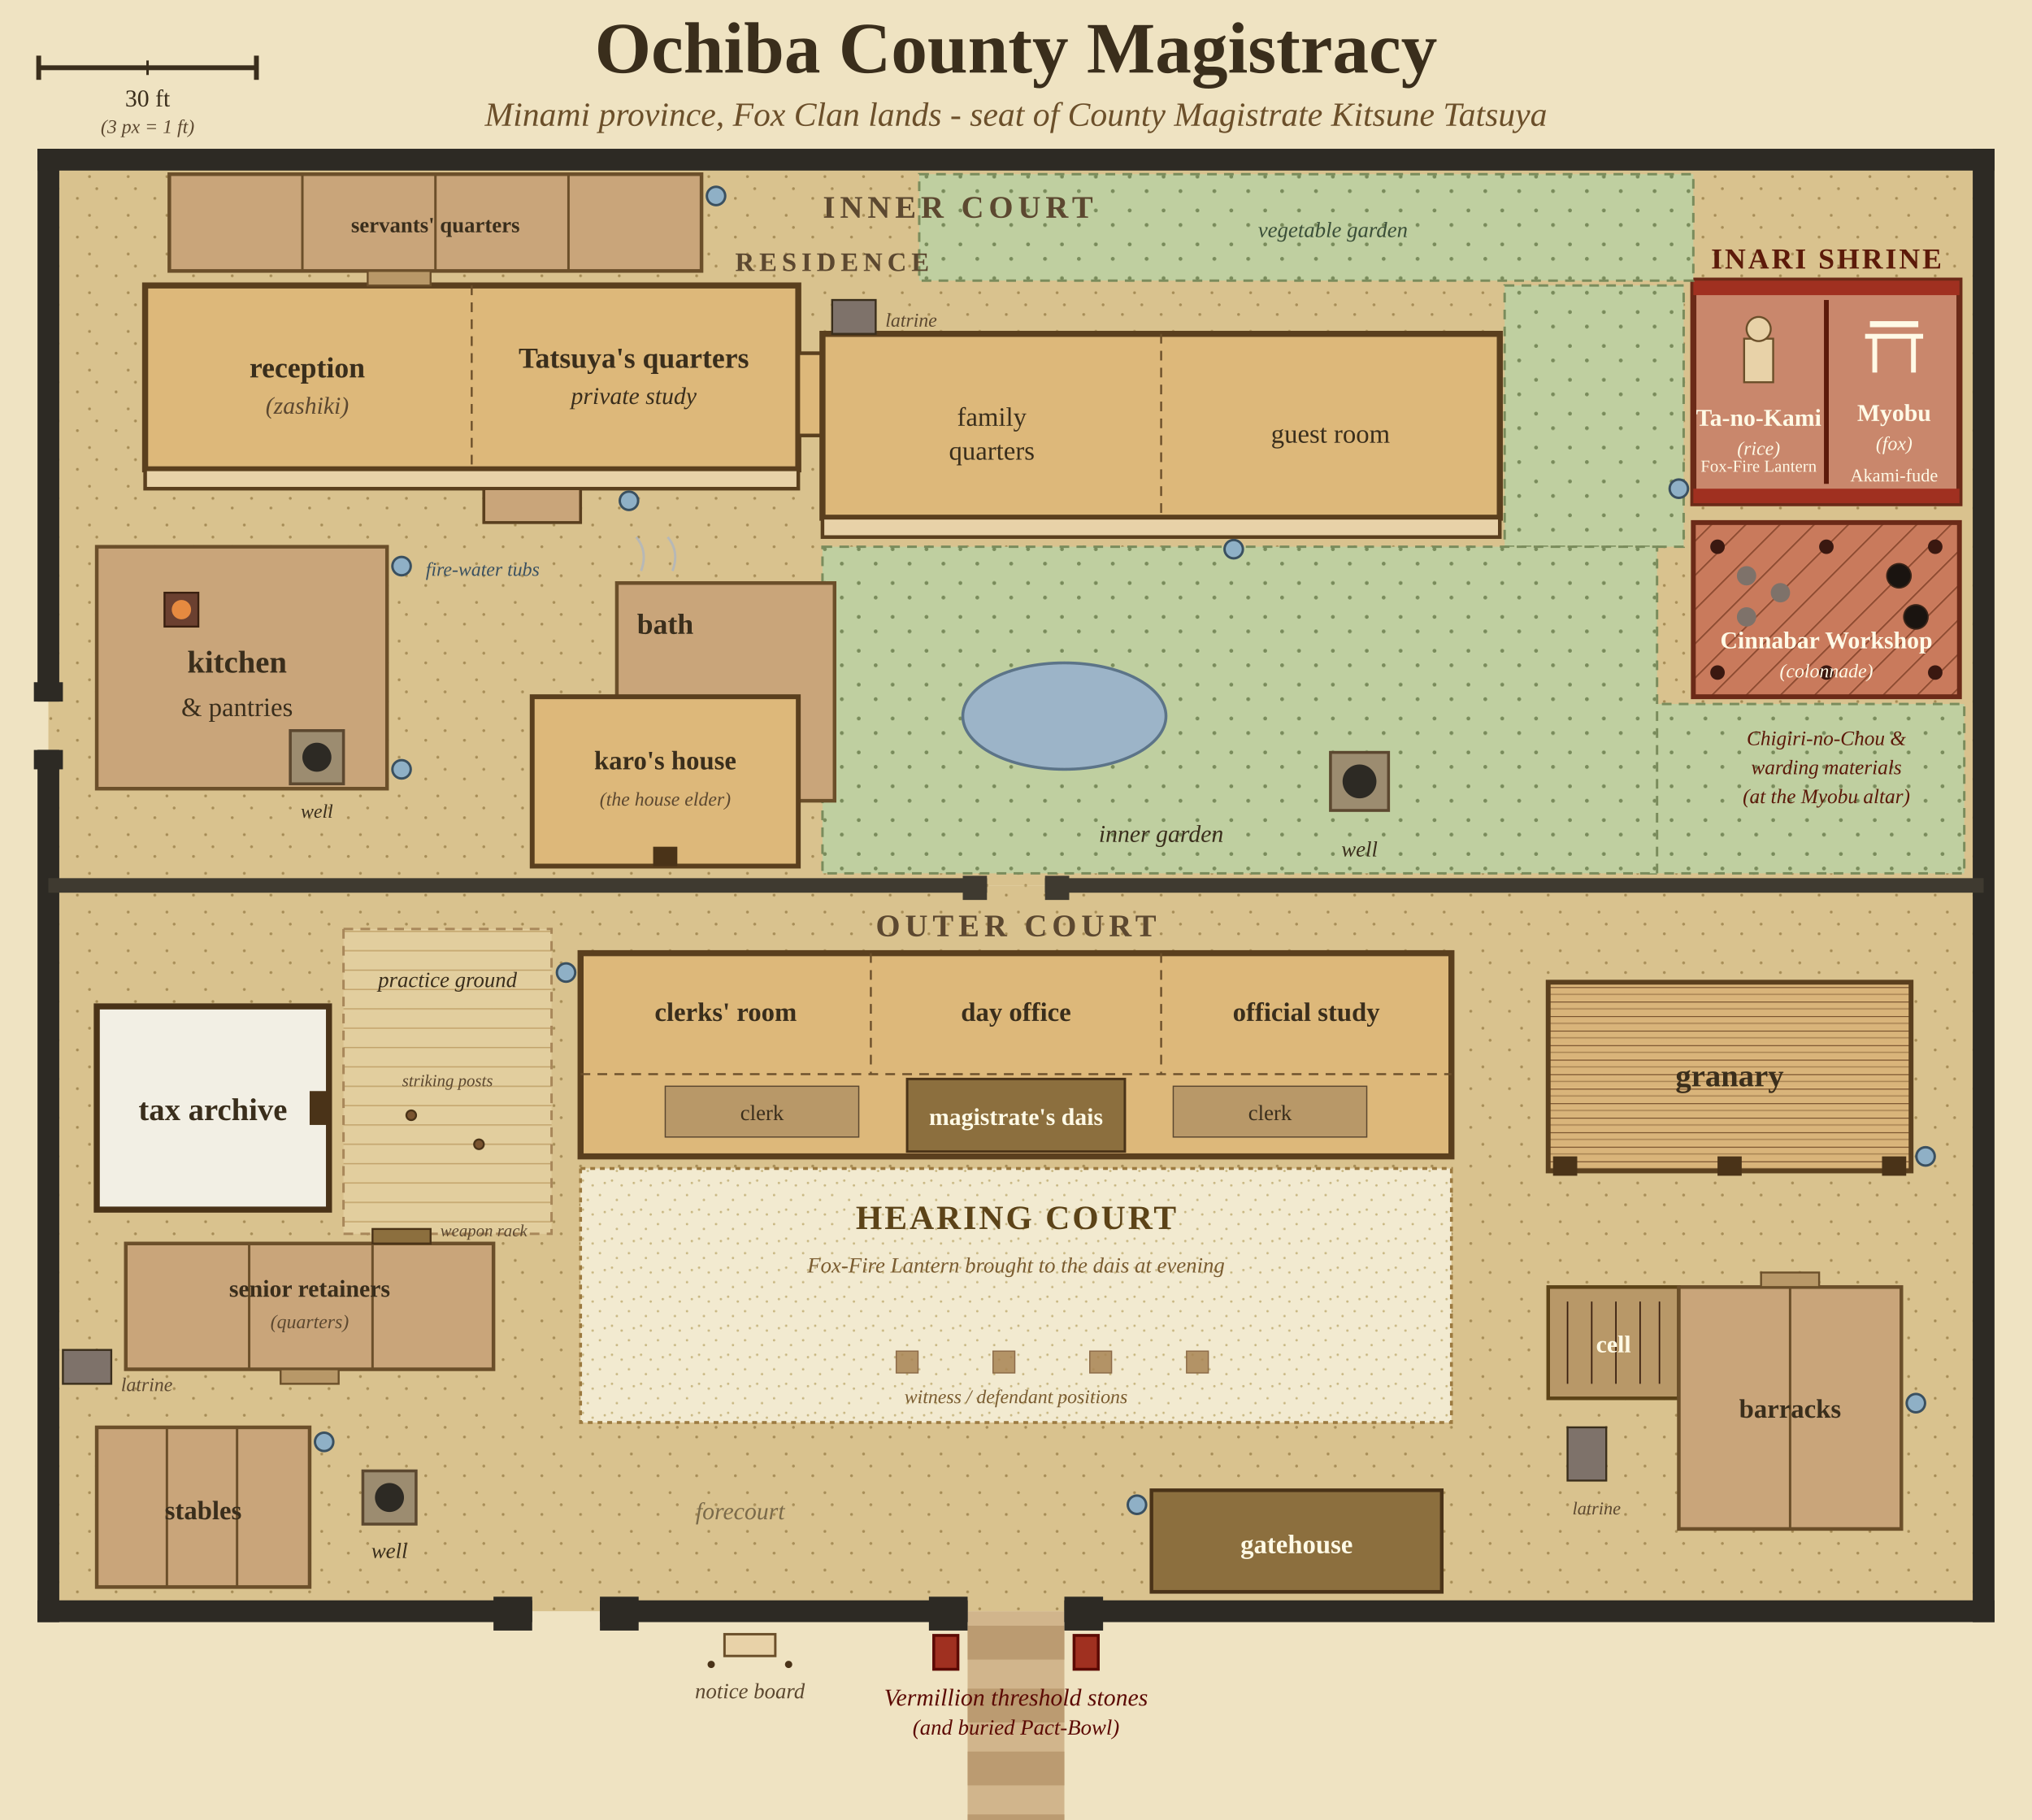
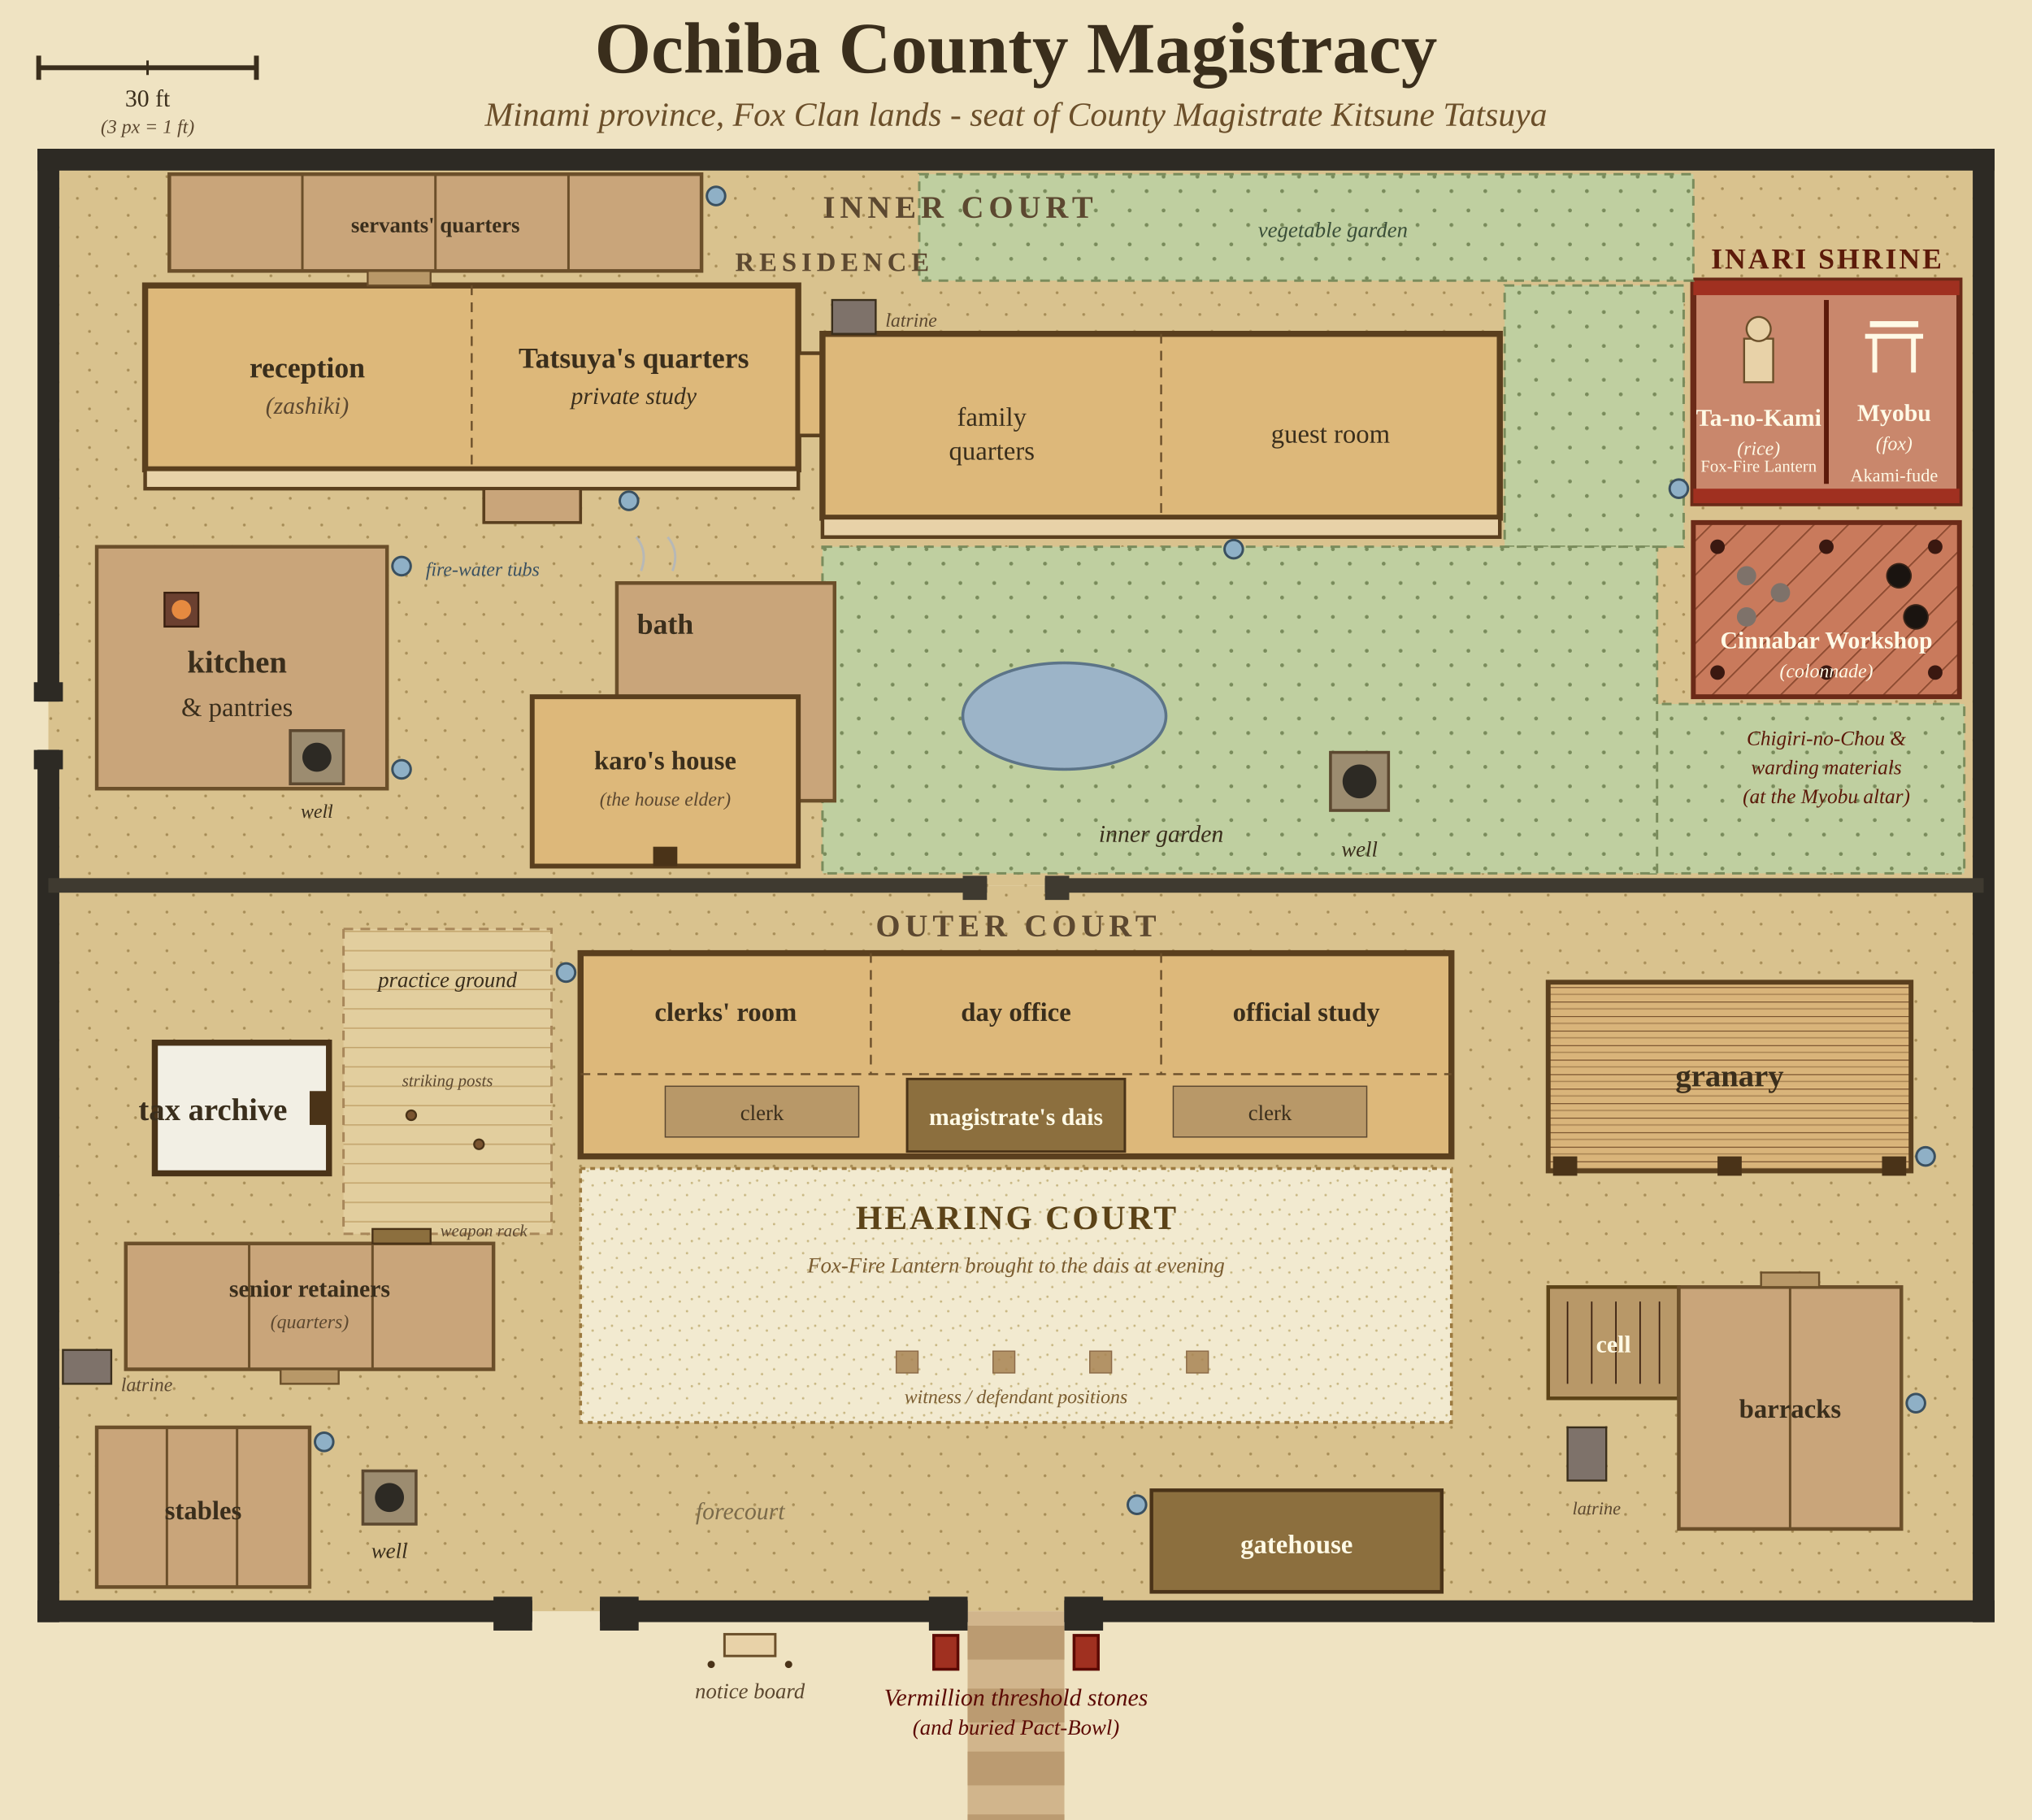
<svg xmlns="http://www.w3.org/2000/svg" viewBox="180 84 840 752" font-family="Georgia, 'Times New Roman', serif">
  <defs>
    <pattern id="colonnade-hatch" patternUnits="userSpaceOnUse" width="10" height="10" patternTransform="rotate(45)">
      <rect width="10" height="10" fill="#C97A5C" />
      <line x1="0" y1="0" x2="0" y2="10" stroke="#8C4A30" stroke-width="1.2" />
    </pattern>
    <pattern id="garden-stipple" patternUnits="userSpaceOnUse" width="14" height="14">
      <rect width="14" height="14" fill="#BFCFA0" />
      <circle cx="3" cy="3" r="0.8" fill="#7A8C5C" />
      <circle cx="10" cy="9" r="0.8" fill="#7A8C5C" />
    </pattern>
    <pattern id="court-earth" patternUnits="userSpaceOnUse" width="16" height="16">
      <rect width="16" height="16" fill="#D9C28E" />
      <circle cx="4" cy="6" r="0.6" fill="#A88E58" />
      <circle cx="12" cy="2" r="0.6" fill="#A88E58" />
      <circle cx="9" cy="13" r="0.6" fill="#A88E58" />
    </pattern>
    <pattern id="keiko-earth" patternUnits="userSpaceOnUse" width="16" height="16">
      <rect width="16" height="16" fill="#E2CE9E" />
      <line x1="0" y1="5" x2="16" y2="5" stroke="#C2A46C" stroke-width="0.5" />
      <line x1="0" y1="13" x2="16" y2="13" stroke="#C2A46C" stroke-width="0.5" />
    </pattern>
    <pattern id="oshirasu-sand" patternUnits="userSpaceOnUse" width="12" height="12">
      <rect width="12" height="12" fill="#F2EAD0" />
      <circle cx="3" cy="4" r="0.5" fill="#C9B884" />
      <circle cx="8" cy="2" r="0.5" fill="#C9B884" />
      <circle cx="10" cy="9" r="0.5" fill="#C9B884" />
      <circle cx="5" cy="10" r="0.5" fill="#C9B884" />
      <circle cx="1" cy="8" r="0.5" fill="#C9B884" />
    </pattern>
    <pattern id="granary-slats" patternUnits="userSpaceOnUse" width="14" height="6">
      <rect width="14" height="6" fill="#D9B47A" />
      <line x1="0" y1="0" x2="14" y2="0" stroke="#7A5430" stroke-width="0.8" />
      <line x1="0" y1="3" x2="14" y2="3" stroke="#A88454" stroke-width="0.5" />
    </pattern>
  </defs>
  <rect x="0" y="0" width="1200" height="900" fill="#EFE3C2" data-kind="-" />
  <g data-kind="road">
    <path d="M 600 900 L 600 750" stroke="#B89060" stroke-width="40" stroke-linecap="butt" opacity="0.55" />
    <path d="M 600 900 L 600 750" stroke="#9C7448" stroke-width="40" stroke-dasharray="14 12" fill="none" opacity="0.4" />
  </g>
  <text x="600" y="114" text-anchor="middle" font-size="30" font-weight="bold" fill="#3A2E1C" data-kind="-">Ochiba County Magistracy</text>
  <text x="600" y="136" text-anchor="middle" font-size="14" font-style="italic" fill="#6B4F2A" data-kind="-">Minami province, Fox Clan lands - seat of County Magistrate Kitsune Tatsuya</text>
  <g data-kind="-">
    <g stroke="#3A2E1C">
      <line x1="196" y1="112" x2="286" y2="112" stroke-width="2" />
      <line x1="196" y1="107" x2="196" y2="117" stroke-width="2" />
      <line x1="286" y1="107" x2="286" y2="117" stroke-width="2" />
      <line x1="241" y1="109" x2="241" y2="115" stroke-width="1" />
    </g>
    <text x="241" y="128" text-anchor="middle" font-size="10" fill="#3A2E1C">30 ft</text>
    <text x="241" y="139" text-anchor="middle" font-size="8" font-style="italic" fill="#5C4830">(3 px = 1 ft)</text>
  </g>
  <rect x="200" y="150" width="800" height="300" fill="url(#court-earth)" id="precinct" data-kind="inner court" />
  <rect x="200" y="450" width="800" height="300" fill="url(#court-earth)" id="precinct" data-kind="outer court" />
  <g stroke="#2D2A24" stroke-width="9" fill="none" stroke-linecap="square" data-kind="compound wall">
    <line x1="200" y1="150" x2="1000" y2="150" />
    <line x1="200" y1="150" x2="200" y2="369.5" />
    <line x1="200" y1="398.5" x2="200" y2="750" />
    <line x1="1000" y1="150" x2="1000" y2="750" />
    <line x1="200" y1="750" x2="395.5" y2="750" />
    <line x1="432.5" y1="750" x2="575.5" y2="750" />
    <line x1="624.5" y1="750" x2="1000" y2="750" />
  </g>
  <g fill="#2D2A24" data-kind="main gate">
    <rect x="564" y="744" width="16" height="14" />
    <rect x="620" y="744" width="16" height="14" />
  </g>
  <g fill="#2D2A24" data-kind="side gate">
    <rect x="194" y="366" width="12" height="8" />
    <rect x="194" y="394" width="12" height="8" />
  </g>
  <g fill="#2D2A24" data-kind="side gate">
    <rect x="384" y="744" width="16" height="14" />
    <rect x="428" y="744" width="16" height="14" />
  </g>
  <g data-kind="threshold stones">
    <rect x="566" y="760" width="10" height="14" fill="#A03020" stroke="#5C0A04" stroke-width="1.2" />
    <rect x="624" y="760" width="10" height="14" fill="#A03020" stroke="#5C0A04" stroke-width="1.2" />
    <text x="600" y="789" text-anchor="middle" font-size="10" fill="#5C0A04" font-style="italic">Vermillion threshold stones</text>
    <text x="600" y="801" text-anchor="middle" font-size="9" fill="#5C0A04" font-style="italic">(and buried Pact-Bowl)</text>
  </g>
  <g data-kind="notice board">
    <rect x="479.5" y="759.5" width="21" height="9" fill="#E8D2A8" stroke="#6B4F2A" stroke-width="1" />
    <circle cx="474" cy="772" r="1.5" fill="#4A3318" />
    <circle cx="506" cy="772" r="1.5" fill="#4A3318" />
    <text x="490" y="786" text-anchor="middle" font-size="9" font-style="italic" fill="#5C4830">notice board</text>
  </g>
  <g stroke="#3F3A30" stroke-width="6" fill="none" stroke-dasharray="0" data-kind="court divider">
    <line x1="200" y1="450" x2="588" y2="450" />
    <line x1="612" y1="450" x2="1000" y2="450" />
  </g>
  <g fill="#3F3A30" data-kind="court divider">
    <rect x="578" y="446" width="10" height="10" />
    <rect x="612" y="446" width="10" height="10" />
  </g>
  <text x="600" y="471" text-anchor="middle" font-size="13" font-weight="bold" fill="#5C4830" letter-spacing="2" data-kind="outer court">OUTER COURT</text>
  <text x="486" y="712" text-anchor="middle" font-size="10" font-style="italic" fill="#7A6A4A" data-kind="outer court">forecourt</text>
  <g data-kind="stables">
    <rect x="220" y="674" width="88" height="66" fill="#C9A57A" stroke="#6B4F2A" stroke-width="1.5" />
    <line x1="249" y1="674" x2="249" y2="740" stroke="#6B4F2A" stroke-width="1" />
    <line x1="278" y1="674" x2="278" y2="740" stroke="#6B4F2A" stroke-width="1" />
    <text x="264" y="712" text-anchor="middle" font-size="11" font-weight="bold" fill="#3A2E1C">stables</text>
  </g>
  <g data-kind="tax archive">
-     <rect x="220" y="500" width="96" height="84" fill="#F2EFE4" stroke="#4A3318" stroke-width="2.5" />
+     <rect x="244" y="515" width="72" height="54" fill="#F2EFE4" stroke="#4A3318" stroke-width="2.5" />
    <rect x="308" y="535" width="8" height="14" fill="#4A3318" />
    <text x="268" y="547" text-anchor="middle" font-size="13" font-weight="bold" fill="#3A2E1C">tax archive</text>
  </g>
  <g data-kind="office hall">
    <rect x="420" y="478" width="360" height="84" fill="#DDB87A" stroke="#5A3F1E" stroke-width="2.5" />
    <line x1="420" y1="528" x2="780" y2="528" stroke="#6B4F2A" stroke-width="0.8" stroke-dasharray="4 3" />
    <line x1="540" y1="478" x2="540" y2="528" stroke="#6B4F2A" stroke-width="0.8" stroke-dasharray="4 3" />
    <line x1="660" y1="478" x2="660" y2="528" stroke="#6B4F2A" stroke-width="0.8" stroke-dasharray="4 3" />
    <text x="480" y="506" text-anchor="middle" font-size="11" font-weight="bold" fill="#3A2E1C" data-kind="clerks' room">clerks' room</text>
    <text x="600" y="506" text-anchor="middle" font-size="11" font-weight="bold" fill="#3A2E1C">day office</text>
    <text x="720" y="506" text-anchor="middle" font-size="11" font-weight="bold" fill="#3A2E1C">official study</text>
    <rect x="555" y="530" width="90" height="30" fill="#8C6F3E" stroke="#4A3318" stroke-width="1" data-kind="magistrate's dais" />
    <text x="600" y="549" text-anchor="middle" font-size="10" fill="#FFFAE6" font-weight="bold" data-kind="magistrate's dais">magistrate's dais</text>
    <rect x="455" y="533" width="80" height="21" fill="#B89868" stroke="#5C4830" stroke-width="0.5" />
    <text x="495" y="547" text-anchor="middle" font-size="9" fill="#3A2E1C">clerk</text>
    <rect x="665" y="533" width="80" height="21" fill="#B89868" stroke="#5C4830" stroke-width="0.5" />
    <text x="705" y="547" text-anchor="middle" font-size="9" fill="#3A2E1C">clerk</text>
  </g>
  <g data-kind="hearing court">
    <rect x="420" y="567" width="360" height="105" fill="url(#oshirasu-sand)" stroke="#9C7A40" stroke-width="1.2" stroke-dasharray="2 2" />
    <text x="600" y="592" text-anchor="middle" font-size="14" font-weight="bold" fill="#5C4318" letter-spacing="1">HEARING COURT</text>
    <text x="600" y="610" text-anchor="middle" font-size="9" font-style="italic" fill="#7A5C30" data-kind="fox-fire lantern">Fox-Fire Lantern brought to the dais at evening</text>
    <g fill="#A88454" stroke="#7A5430" stroke-width="0.5" opacity="0.85">
      <rect x="550.5" y="642.5" width="9" height="9" />
      <rect x="590.5" y="642.5" width="9" height="9" />
      <rect x="630.5" y="642.5" width="9" height="9" />
      <rect x="670.5" y="642.5" width="9" height="9" />
    </g>
    <text x="600" y="664" text-anchor="middle" font-size="8" font-style="italic" fill="#7A5C30">witness / defendant positions</text>
  </g>
  <g data-kind="granary">
    <rect x="820" y="490" width="150" height="78" fill="url(#granary-slats)" stroke="#5A3F1E" stroke-width="2" />
    <rect x="822" y="562" width="10" height="8" fill="#4A3318" />
    <rect x="890" y="562" width="10" height="8" fill="#4A3318" />
    <rect x="958" y="562" width="10" height="8" fill="#4A3318" />
    <text x="895" y="533" text-anchor="middle" font-size="13" font-weight="bold" fill="#3A2E1C">granary</text>
  </g>
  <g data-kind="cell">
    <rect x="820" y="616" width="54" height="46" fill="#B89868" stroke="#5C4318" stroke-width="1.5" />
    <line x1="828" y1="622" x2="828" y2="656" stroke="#3A2010" stroke-width="0.6" />
    <line x1="838" y1="622" x2="838" y2="656" stroke="#3A2010" stroke-width="0.6" />
    <line x1="848" y1="622" x2="848" y2="656" stroke="#3A2010" stroke-width="0.6" />
    <line x1="858" y1="622" x2="858" y2="656" stroke="#3A2010" stroke-width="0.6" />
    <line x1="866" y1="622" x2="866" y2="656" stroke="#3A2010" stroke-width="0.6" />
    <text x="847" y="643" text-anchor="middle" font-size="10" font-weight="bold" fill="#FFFAE6">cell</text>
  </g>
  <g data-kind="barracks">
    <rect x="874" y="616" width="92" height="100" fill="#C9A57A" stroke="#6B4F2A" stroke-width="1.5" />
    <line x1="920" y1="616" x2="920" y2="716" stroke="#6B4F2A" stroke-width="1" />
    <rect x="908" y="610" width="24" height="6" fill="#B89868" stroke="#6B4F2A" stroke-width="0.8" />
    <text x="920" y="670" text-anchor="middle" font-size="11" font-weight="bold" fill="#3A2E1C">barracks</text>
  </g>
  <g data-kind="latrine">
    <rect x="828" y="674" width="16" height="22" fill="#7E726A" stroke="#3A2E1C" stroke-width="0.8" />
    <text x="840" y="710" text-anchor="middle" font-size="7.5" font-style="italic" fill="#5C4830">latrine</text>
  </g>
  <g data-kind="latrine">
    <rect x="206" y="642" width="20" height="14" fill="#7E726A" stroke="#3A2E1C" stroke-width="0.8" />
    <text x="230" y="659" font-size="8" font-style="italic" fill="#5C4830">latrine</text>
  </g>
  <g data-kind="well">
    <rect x="330" y="692" width="22" height="22" fill="#9C8C70" stroke="#5C4830" stroke-width="1.2" />
    <circle cx="341" cy="703" r="6" fill="#2D2A24" />
    <text x="341" y="728" text-anchor="middle" font-size="9" font-style="italic" fill="#3A2E1C">well</text>
  </g>
  <g data-kind="retainers' quarters">
    <rect x="232" y="598" width="152" height="52" fill="#C9A57A" stroke="#6B4F2A" stroke-width="1.5" />
    <line x1="283" y1="598" x2="283" y2="650" stroke="#6B4F2A" stroke-width="1" />
    <line x1="334" y1="598" x2="334" y2="650" stroke="#6B4F2A" stroke-width="1" />
    <rect x="296" y="650" width="24" height="6" fill="#B89868" stroke="#6B4F2A" stroke-width="0.8" />
    <text x="308" y="620" text-anchor="middle" font-size="10" font-weight="bold" fill="#3A2E1C">senior retainers</text>
    <text x="308" y="633" text-anchor="middle" font-size="8" font-style="italic" fill="#5C4830">(quarters)</text>
  </g>
  <g data-kind="practice ground">
    <rect x="322" y="468" width="86" height="126" fill="url(#keiko-earth)" stroke="#A8875A" stroke-width="1" stroke-dasharray="4 3" />
    <text x="365" y="492" text-anchor="middle" font-size="9" font-style="italic" fill="#3A2E1C">practice ground</text>
    <text x="365" y="533" text-anchor="middle" font-size="7" font-style="italic" fill="#5C4830">striking posts</text>
    <circle cx="350" cy="545" r="2" fill="#7A5430" stroke="#4A3318" stroke-width="0.8" />
    <circle cx="378" cy="557" r="2" fill="#7A5430" stroke="#4A3318" stroke-width="0.8" />
    <rect x="334" y="592" width="24" height="6" fill="#8C6F3E" stroke="#4A3318" stroke-width="0.8" />
    <text x="362" y="595" text-anchor="start" font-size="7" font-style="italic" fill="#5C4830">weapon rack</text>
  </g>
  <g data-kind="gatehouse">
    <rect x="656" y="700" width="120" height="42" fill="#8C6F3E" stroke="#4A3318" stroke-width="1.5" />
    <text x="716" y="726" text-anchor="middle" font-size="11" font-weight="bold" fill="#FFFAE6">gatehouse</text>
  </g>
  <g data-kind="residence">
    <rect x="240" y="202" width="270" height="76" fill="#DDB87A" stroke="#5A3F1E" stroke-width="2.5" />
    <rect x="240" y="278" width="270" height="8" fill="#E8D2A8" stroke="#5A3F1E" stroke-width="1.5" />
    <line x1="375" y1="202" x2="375" y2="278" stroke="#6B4F2A" stroke-width="0.8" stroke-dasharray="4 3" />
    <text x="307" y="240" text-anchor="middle" font-size="12" font-weight="bold" fill="#3A2E1C">reception</text>
    <text x="307" y="255" text-anchor="middle" font-size="10" font-style="italic" fill="#5C4830">(zashiki)</text>
    <text x="442" y="236" text-anchor="middle" font-size="12" font-weight="bold" fill="#3A2E1C">Tatsuya's quarters</text>
    <text x="442" y="251" text-anchor="middle" font-size="10" font-style="italic" fill="#3A2E1C">private study</text>
    <rect x="510" y="230" width="10" height="34" fill="#DDB87A" stroke="#5A3F1E" stroke-width="1.5" />
    <rect x="520" y="222" width="280" height="76" fill="#DDB87A" stroke="#5A3F1E" stroke-width="2.5" />
    <rect x="520" y="298" width="280" height="8" fill="#E8D2A8" stroke="#5A3F1E" stroke-width="1.5" />
    <line x1="660" y1="222" x2="660" y2="298" stroke="#6B4F2A" stroke-width="0.8" stroke-dasharray="4 3" />
    <text x="590" y="260" text-anchor="middle" font-size="11" fill="#3A2E1C">family</text>
    <text x="590" y="274" text-anchor="middle" font-size="11" fill="#3A2E1C">quarters</text>
    <text x="730" y="267" text-anchor="middle" font-size="11" fill="#3A2E1C" data-kind="guest quarters">guest room</text>
  </g>
  <g data-kind="kitchen">
    <rect x="220" y="310" width="120" height="100" fill="#C9A57A" stroke="#6B4F2A" stroke-width="1.5" />
    <rect x="248" y="329" width="14" height="14" fill="#6B4030" stroke="#3A2010" stroke-width="0.8" />
    <circle cx="255" cy="336" r="4" fill="#E68A40" />
    <text x="278" y="362" text-anchor="middle" font-size="13" font-weight="bold" fill="#3A2E1C">kitchen</text>
    <text x="278" y="380" text-anchor="middle" font-size="11" fill="#3A2E1C">&amp; pantries</text>
    <rect x="300" y="386" width="22" height="22" fill="#9C8C70" stroke="#5C4830" stroke-width="1.2" data-kind="well" />
    <circle cx="311" cy="397" r="6" fill="#2D2A24" data-kind="well" />
    <text x="311" y="422" text-anchor="middle" font-size="8" font-style="italic" fill="#3A2E1C" data-kind="well">well</text>
  </g>
  <rect x="802" y="202" width="74" height="108" fill="url(#garden-stipple)" stroke="#7A8C5C" stroke-width="1" stroke-dasharray="4 3" data-kind="garden" />
  <g data-kind="compound shrine">
    <rect x="880" y="200" width="110" height="92" fill="#C9876C" stroke="#6B2A18" stroke-width="2.5" />
    <line x1="935" y1="208" x2="935" y2="284" stroke="#5C1A0A" stroke-width="2" />
    <rect x="880" y="200" width="110" height="6" fill="#A03020" />
    <rect x="880" y="286" width="110" height="6" fill="#A03020" />
    <g transform="translate(907, 226)">
      <rect x="-6" y="-2" width="12" height="18" fill="#E8D2A8" stroke="#6B4F2A" stroke-width="0.8" />
      <circle cx="0" cy="-6" r="5" fill="#E8D2A8" stroke="#6B4F2A" stroke-width="0.8" />
    </g>
    <text x="907" y="260" text-anchor="middle" font-size="10" font-weight="bold" fill="#FFFAE6">Ta-no-Kami</text>
    <text x="907" y="272" text-anchor="middle" font-size="8" font-style="italic" fill="#FFFAE6">(rice)</text>
    <text x="907" y="279" text-anchor="middle" font-size="7" fill="#FFFAE6" data-kind="fox-fire lantern">Fox-Fire Lantern</text>
    <g transform="translate(963, 218)">
      <line x1="-10" y1="0" x2="10" y2="0" stroke="#FFFAE6" stroke-width="2.5" />
      <line x1="-12" y1="5" x2="12" y2="5" stroke="#FFFAE6" stroke-width="2" />
      <line x1="-8" y1="5" x2="-8" y2="20" stroke="#FFFAE6" stroke-width="2" />
      <line x1="8" y1="5" x2="8" y2="20" stroke="#FFFAE6" stroke-width="2" />
    </g>
    <text x="963" y="258" text-anchor="middle" font-size="10" font-weight="bold" fill="#FFFAE6">Myobu</text>
    <text x="963" y="270" text-anchor="middle" font-size="8" font-style="italic" fill="#FFFAE6">(fox)</text>
    <text x="963" y="283" text-anchor="middle" font-size="7.5" fill="#FFFAE6" data-kind="fox relics">Akami-fude</text>
  </g>
  <g data-kind="garden">
    <rect x="860" y="375" width="132" height="70" fill="url(#garden-stipple)" stroke="#7A8C5C" stroke-width="1" stroke-dasharray="4 3" />
  </g>
  <text x="935" y="195" text-anchor="middle" font-size="12" font-weight="bold" fill="#5C1A0A" letter-spacing="1" data-kind="compound shrine">INARI SHRINE</text>
  <g data-kind="fox relics">
    <text x="935" y="392" text-anchor="middle" font-size="8.5" font-style="italic" fill="#5C1A0A">Chigiri-no-Chou &amp;</text>
    <text x="935" y="404" text-anchor="middle" font-size="8.5" font-style="italic" fill="#5C1A0A">warding materials</text>
    <text x="935" y="416" text-anchor="middle" font-size="8.5" font-style="italic" fill="#5C1A0A">(at the Myobu altar)</text>
  </g>
  <g data-kind="cinnabar workshop">
    <rect x="880" y="300" width="110" height="72" fill="url(#colonnade-hatch)" stroke="#6B2A18" stroke-width="2" />
    <circle cx="890" cy="310" r="3" fill="#3A1810" />
    <circle cx="935" cy="310" r="3" fill="#3A1810" />
    <circle cx="980" cy="310" r="3" fill="#3A1810" />
    <circle cx="890" cy="362" r="3" fill="#3A1810" />
    <circle cx="935" cy="362" r="3" fill="#3A1810" />
    <circle cx="980" cy="362" r="3" fill="#3A1810" />
    <circle cx="902" cy="322" r="4" fill="#7E726A" />
    <circle cx="916" cy="329" r="4" fill="#7E726A" />
    <circle cx="902" cy="339" r="4" fill="#7E726A" />
    <circle cx="965" cy="322" r="5" fill="#1A1410" stroke="#3A2418" stroke-width="0.6" />
    <circle cx="972" cy="339" r="5" fill="#1A1410" stroke="#3A2418" stroke-width="0.6" />
    <text x="935" y="352" text-anchor="middle" font-size="10" font-weight="bold" fill="#FFFAE6">Cinnabar Workshop</text>
    <text x="935" y="364" text-anchor="middle" font-size="8" font-style="italic" fill="#FFFAE6">(colonnade)</text>
  </g>
  <g data-kind="garden">
    <rect x="520" y="310" width="345" height="135" fill="url(#garden-stipple)" stroke="#7A8C5C" stroke-width="1" stroke-dasharray="4 3" />
    <ellipse cx="620" cy="380" rx="42" ry="22" fill="#9CB4C8" stroke="#5C7488" stroke-width="1.2" />
    <text x="660" y="432" text-anchor="middle" font-size="10" font-style="italic" fill="#3A2E1C">inner garden</text>
  </g>
  <g data-kind="bath">
    <rect x="435" y="325" width="90" height="90" fill="#C9A57A" stroke="#6B4F2A" stroke-width="1.5" />
    <path d="M 445 320 q 3 -8 -2 -14 M 458 320 q 3 -8 -2 -14" stroke="#A8B4C8" stroke-width="1" fill="none" opacity="0.7" />
    <text x="455" y="346" text-anchor="middle" font-size="12" font-weight="bold" fill="#3A2E1C">bath</text>
  </g>
  <g data-kind="karo's house">
    <rect x="400" y="372" width="110" height="70" fill="#DDB87A" stroke="#5A3F1E" stroke-width="2" />
    <rect x="450" y="434" width="10" height="8" fill="#4A3318" />
    <text x="455" y="402" text-anchor="middle" font-size="11" font-weight="bold" fill="#3A2E1C">karo's house</text>
    <text x="455" y="417" text-anchor="middle" font-size="8" font-style="italic" fill="#5C4830">(the house elder)</text>
  </g>
  <g data-kind="well">
    <rect x="730" y="395" width="24" height="24" fill="#9C8C70" stroke="#5C4830" stroke-width="1.2" />
    <circle cx="742" cy="407" r="7" fill="#2D2A24" />
    <text x="742" y="438" text-anchor="middle" font-size="9" font-style="italic" fill="#3A2E1C">well</text>
  </g>
  <g data-kind="servants' quarters">
    <rect x="250" y="156" width="220" height="40" fill="#C9A57A" stroke="#6B4F2A" stroke-width="1.5" />
    <line x1="305" y1="156" x2="305" y2="196" stroke="#6B4F2A" stroke-width="1" />
    <line x1="360" y1="156" x2="360" y2="196" stroke="#6B4F2A" stroke-width="1" />
    <line x1="415" y1="156" x2="415" y2="196" stroke="#6B4F2A" stroke-width="1" />
    <rect x="332" y="196" width="26" height="6" fill="#B89868" stroke="#6B4F2A" stroke-width="0.8" />
    <text x="360" y="180" text-anchor="middle" font-size="9" font-weight="bold" fill="#3A2E1C">servants' quarters</text>
  </g>
  <g data-kind="latrine">
    <rect x="524" y="208" width="18" height="14" fill="#7E726A" stroke="#3A2E1C" stroke-width="0.8" />
    <text x="546" y="219" font-size="8" font-style="italic" fill="#5C4830">latrine</text>
  </g>
  <g data-kind="vegetable garden">
    <rect x="560" y="156" width="320" height="44" fill="url(#garden-stipple)" stroke="#7A8C5C" stroke-width="1" stroke-dasharray="4 3" />
    <text x="731" y="182" text-anchor="middle" font-size="9" font-style="italic" fill="#3A4E38">vegetable garden</text>
  </g>
  <g data-kind="residence">
    <rect x="380" y="286" width="40" height="14" fill="#C9A57A" stroke="#5A3F1E" stroke-width="1.2" />
  </g>
  <text x="576" y="174" text-anchor="middle" font-size="13" font-weight="bold" fill="#5C4830" letter-spacing="2" data-kind="inner court">INNER COURT</text>
  <text x="524" y="196" text-anchor="middle" font-size="11" font-weight="bold" fill="#5C4830" letter-spacing="2" data-kind="residence">RESIDENCE</text>
  <g fill="#8FB0C6" stroke="#3A5060" stroke-width="1" data-kind="fire-water tubs">
    <circle cx="346" cy="318" r="3.8" />
    <circle cx="346" cy="402" r="3.8" />
    <circle cx="414" cy="486" r="3.8" />
    <circle cx="440" cy="291" r="3.8" />
    <circle cx="690" cy="311" r="3.8" />
    <circle cx="874" cy="286" r="3.8" />
    <circle cx="976" cy="562" r="3.8" />
    <circle cx="972" cy="664" r="3.8" />
    <circle cx="650" cy="706" r="3.8" />
    <circle cx="314" cy="680" r="3.8" />
    <circle cx="476" cy="165" r="3.8" />
  </g>
  <text x="356" y="322" text-anchor="start" font-size="8" font-style="italic" fill="#3A5060" data-kind="fire-water tubs">fire-water tubs</text>
</svg>
